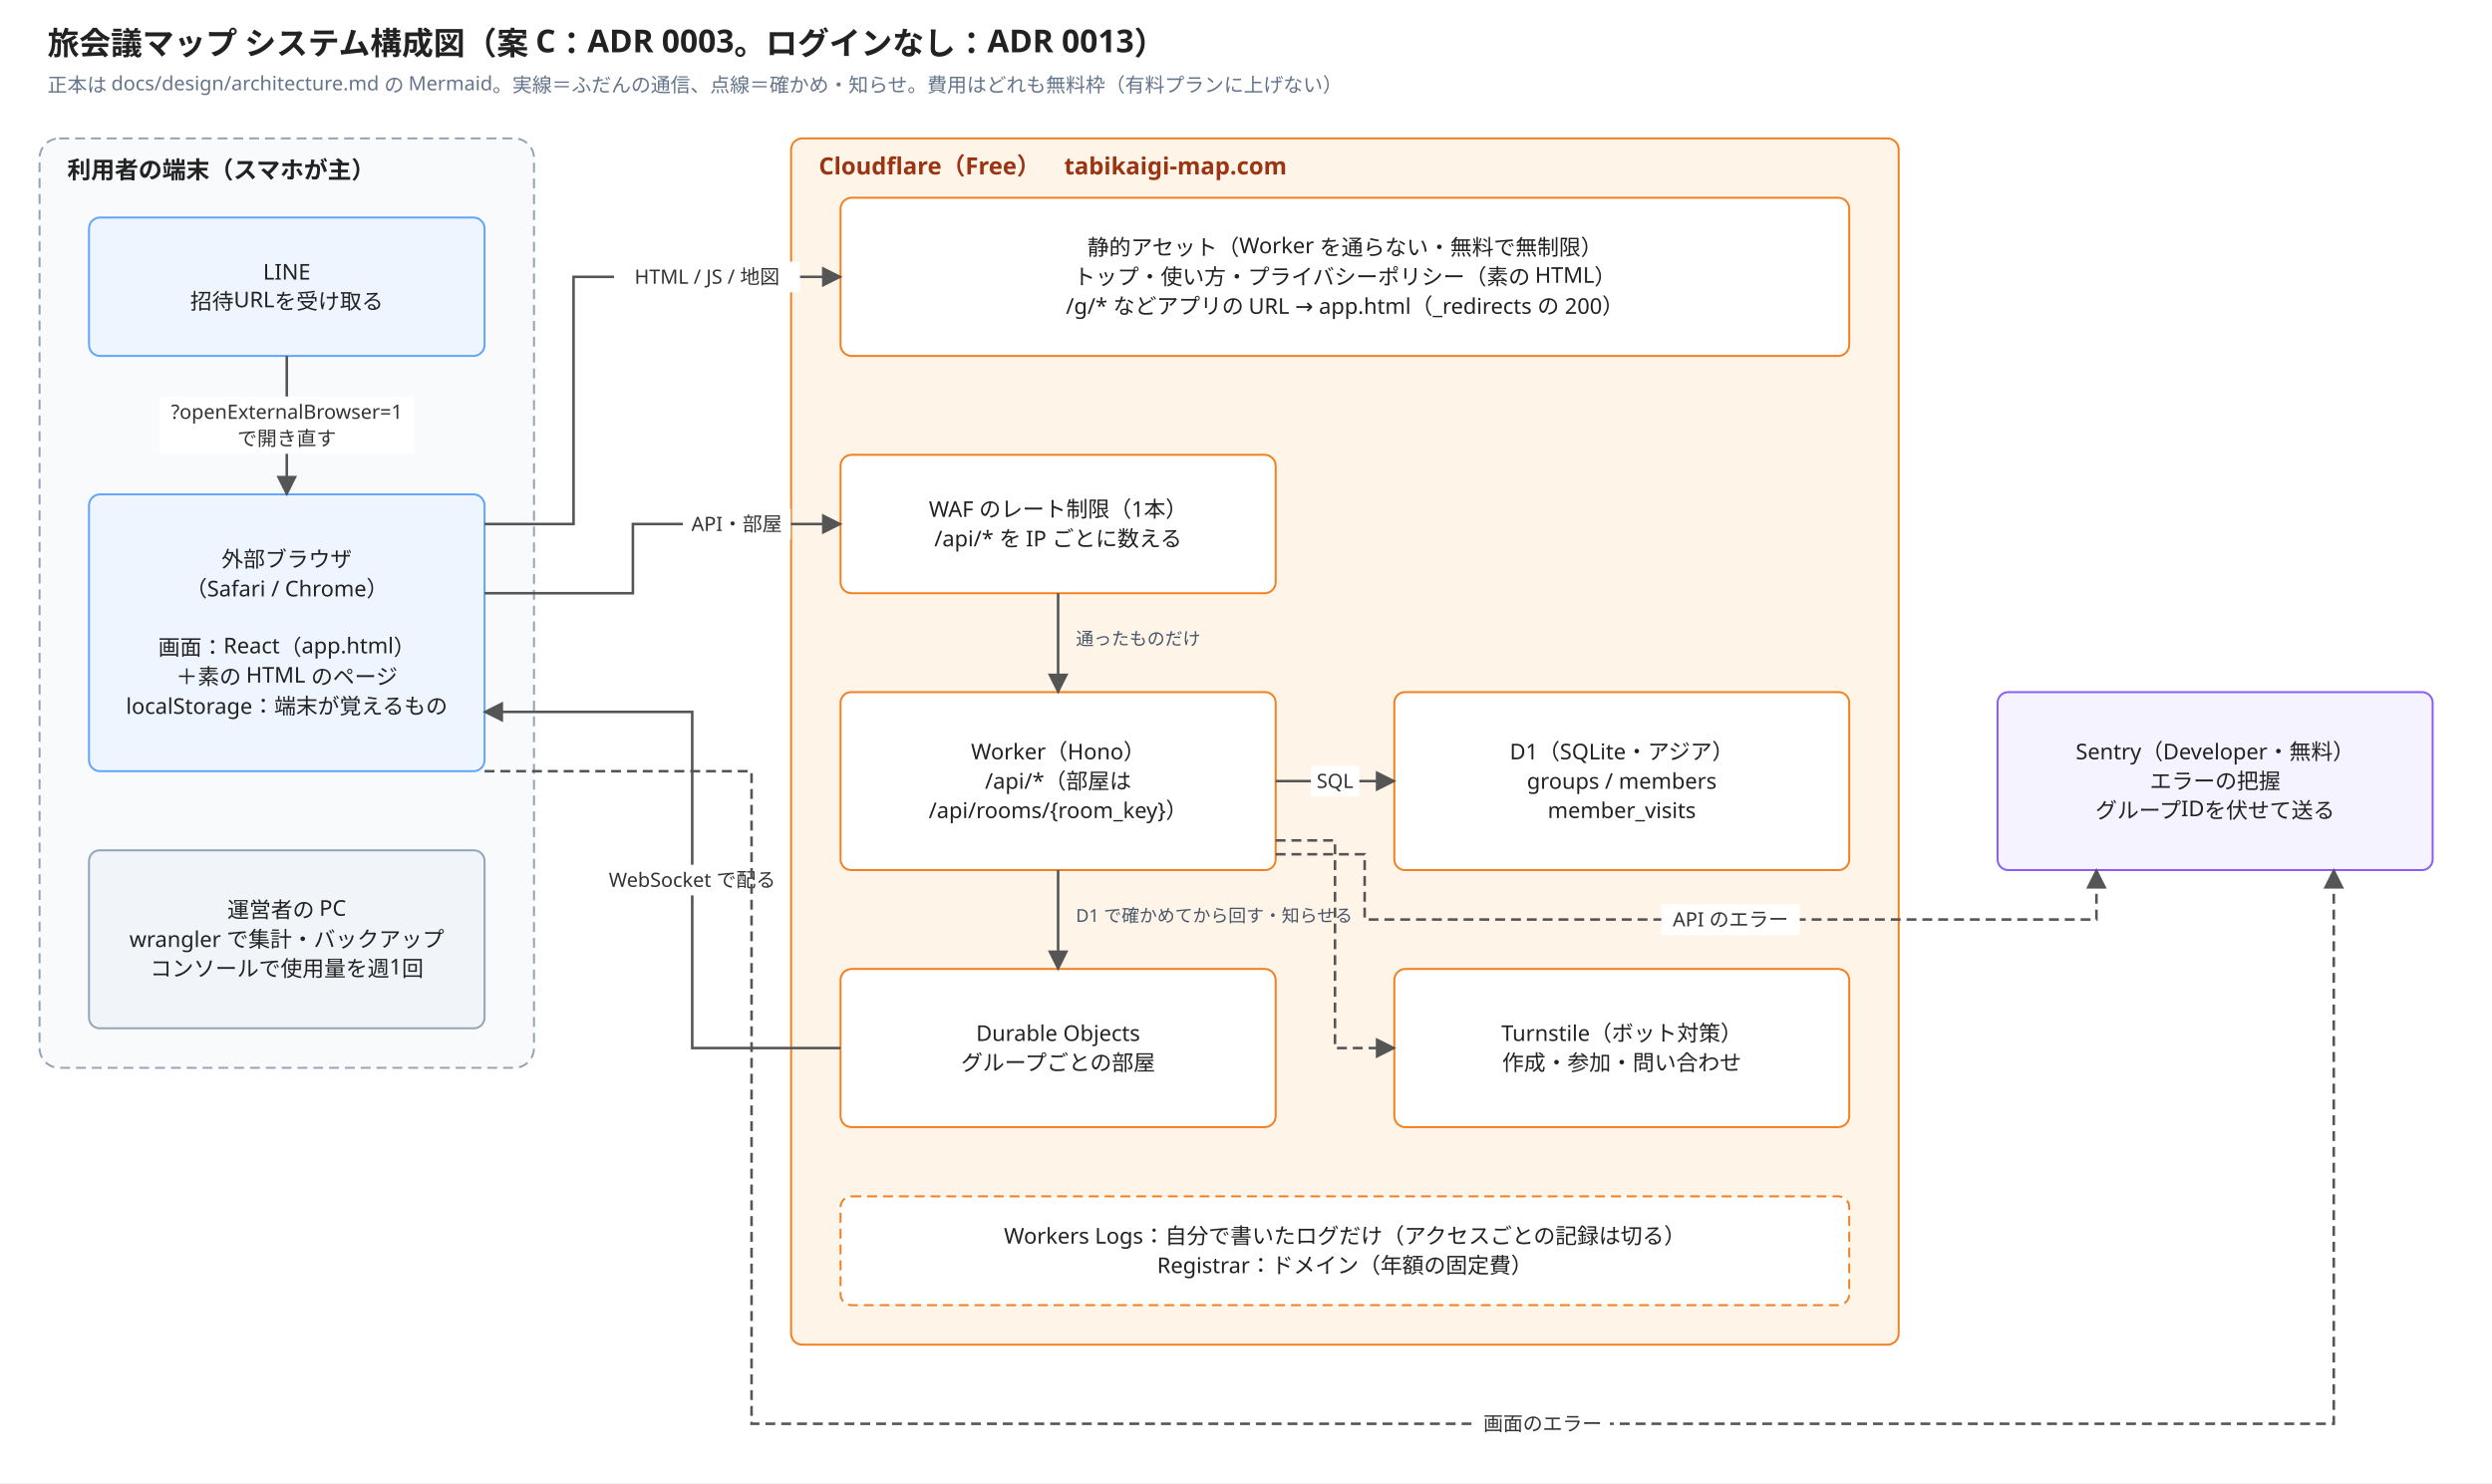
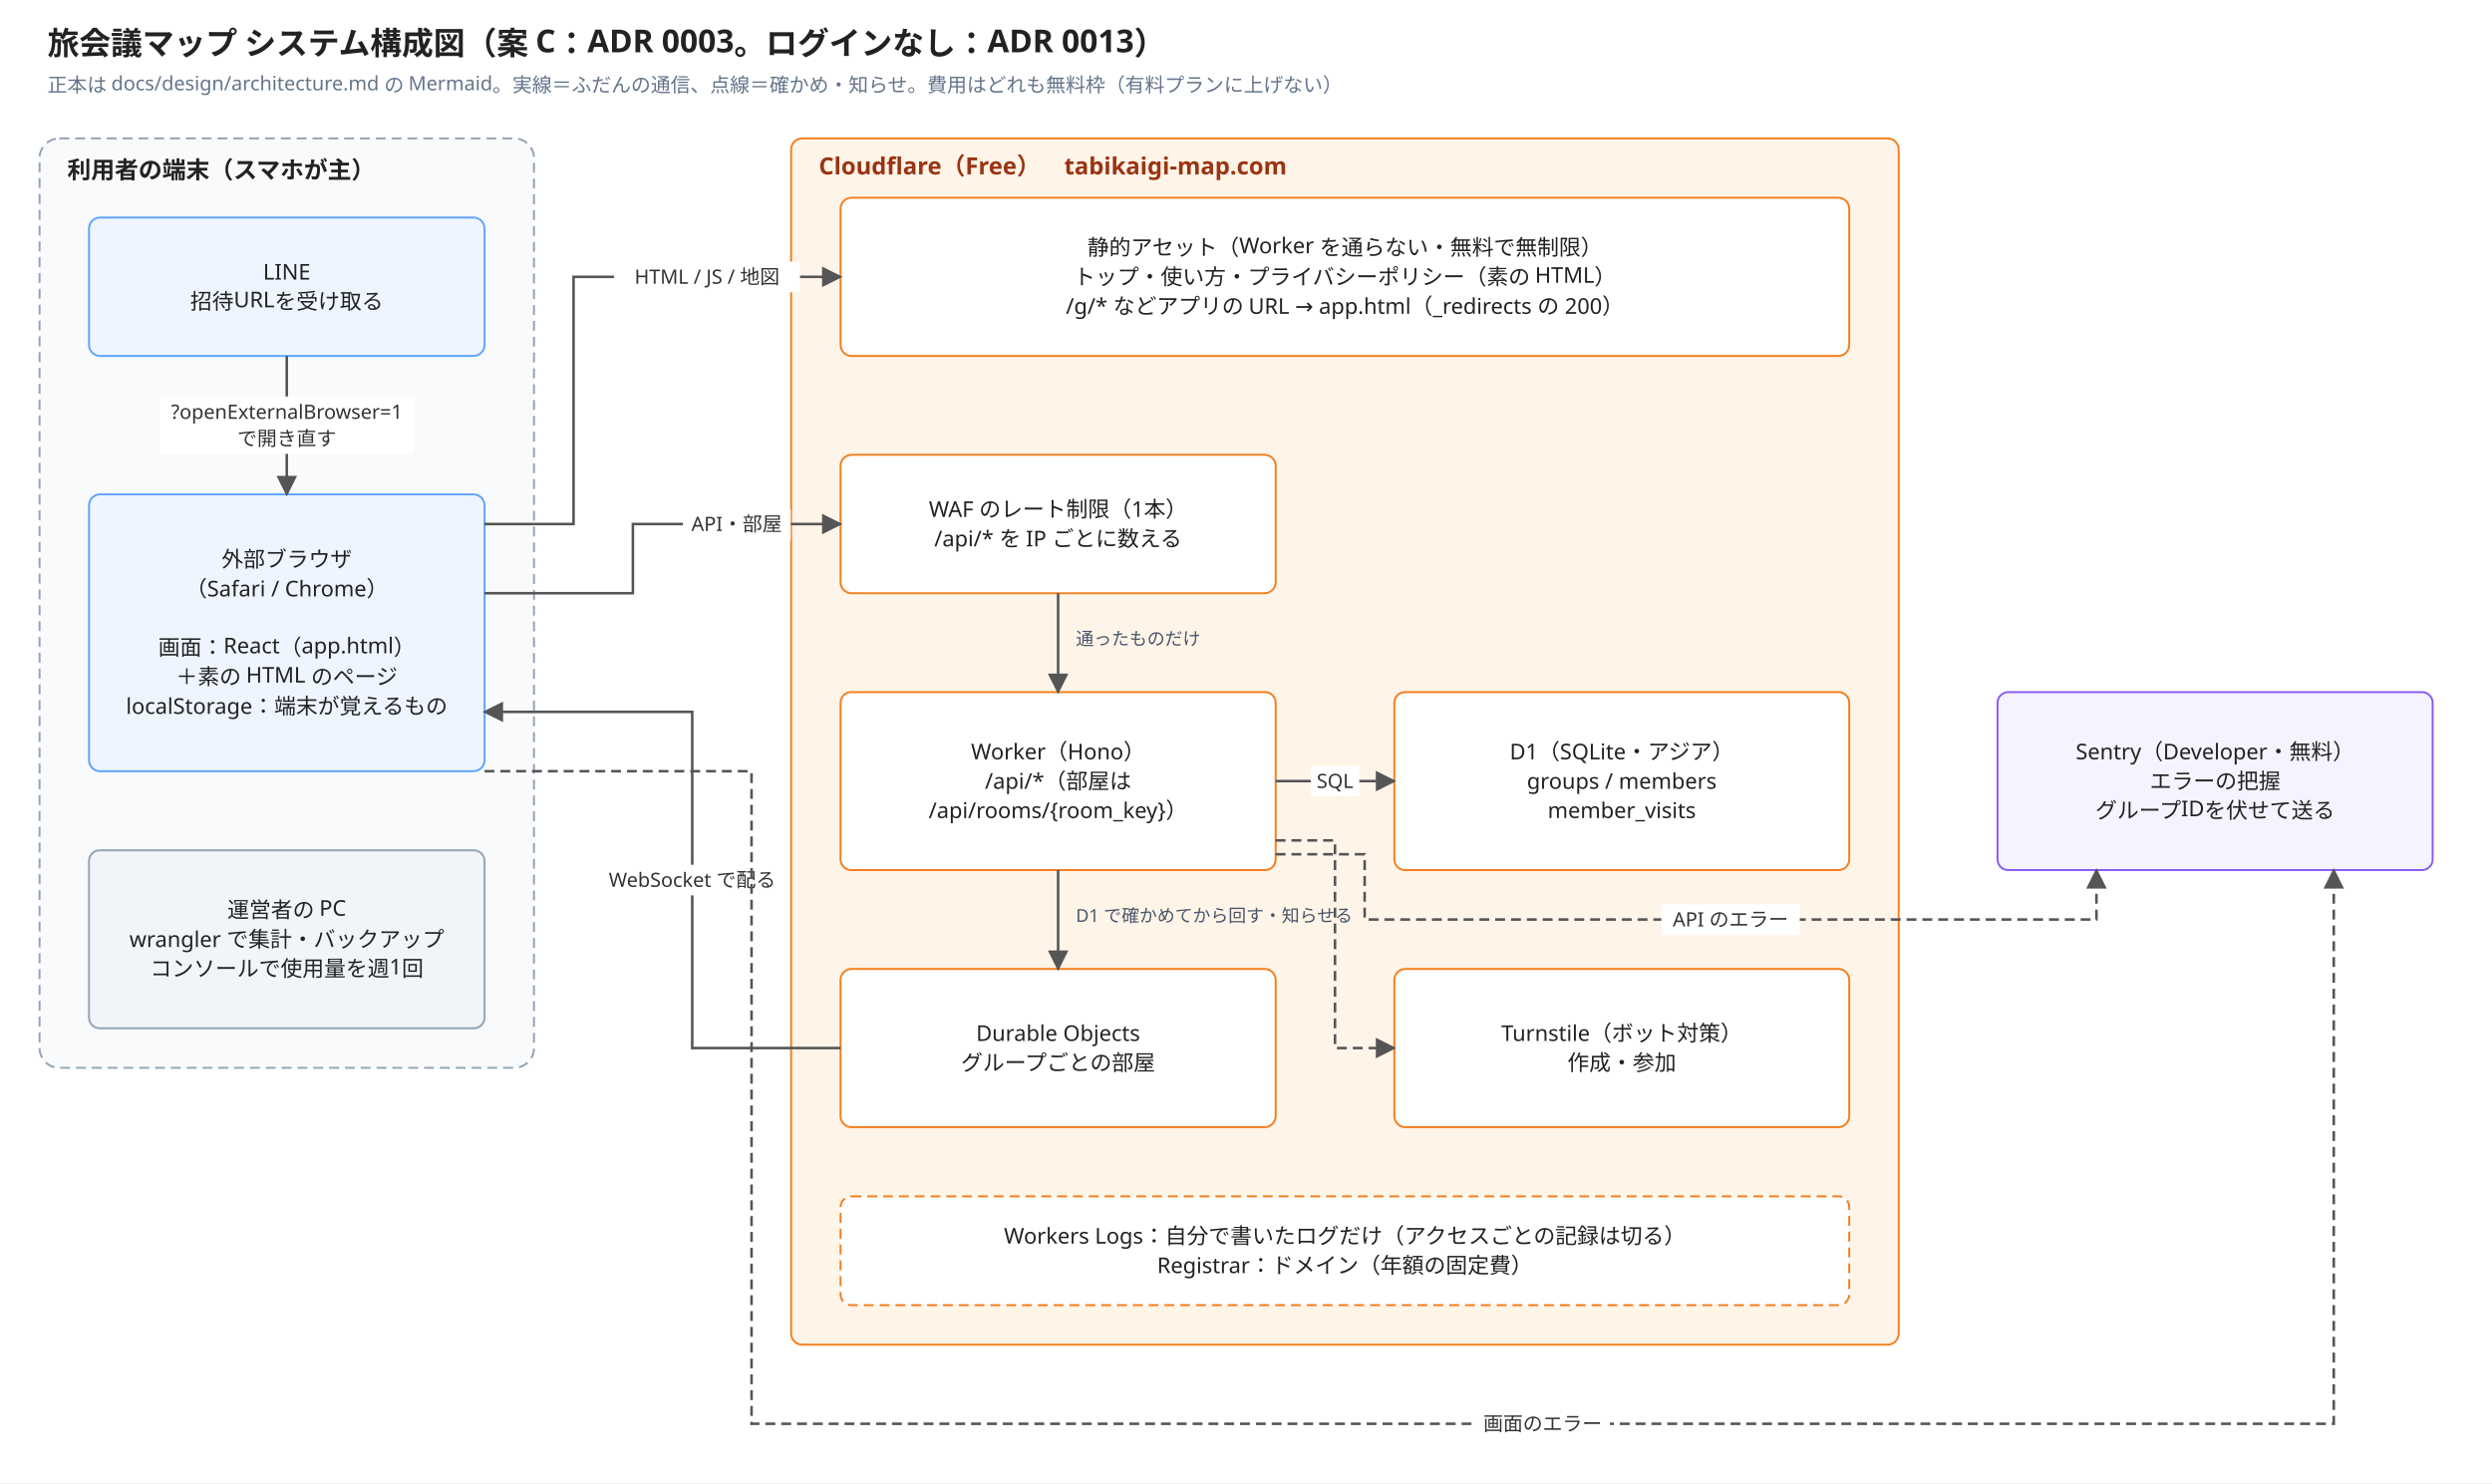
- <svg xmlns="http://www.w3.org/2000/svg" version="1.1" width="1260" height="750" viewBox="0 0 1260 750" font-family="Hiragino Sans, 'Hiragino Kaku Gothic ProN', 'Noto Sans JP', sans-serif" content="&lt;mxfile host=&quot;tabikaigi-map&quot; type=&quot;device&quot;&gt;&lt;diagram id=&quot;d1&quot; name=&quot;システム構成図&quot;&gt;&lt;mxGraphModel&gt;&lt;root&gt;&lt;mxCell id=&quot;0&quot;/&gt;&lt;mxCell id=&quot;1&quot; parent=&quot;0&quot;/&gt;&lt;mxCell id=&quot;c3&quot; value=&quot;旅会議マップ システム構成図（案 C：ADR 0003。ログインなし：ADR 0013）&quot; style=&quot;text;html=1;whiteSpace=wrap;fontSize=16;align=left;verticalAlign=middle;fillColor=none;strokeColor=none;fontColor=#222222;spacingLeft=4;spacingRight=4;fontStyle=1;&quot; vertex=&quot;1&quot; parent=&quot;1&quot;&gt;&lt;mxGeometry x=&quot;20&quot; y=&quot;10&quot; width=&quot;900&quot; height=&quot;24&quot; as=&quot;geometry&quot;/&gt;&lt;/mxCell&gt;&lt;mxCell id=&quot;c4&quot; value=&quot;正本は docs/design/architecture.md の Mermaid。実線＝ふだんの通信、点線＝確かめ・知らせ。費用はどれも無料枠（有料プランに上げない）&quot; style=&quot;text;html=1;whiteSpace=wrap;fontSize=10;align=left;verticalAlign=middle;fillColor=none;strokeColor=none;fontColor=#64748b;spacingLeft=4;spacingRight=4;&quot; vertex=&quot;1&quot; parent=&quot;1&quot;&gt;&lt;mxGeometry x=&quot;20&quot; y=&quot;34&quot; width=&quot;1000&quot; height=&quot;18&quot; as=&quot;geometry&quot;/&gt;&lt;/mxCell&gt;&lt;mxCell id=&quot;c5&quot; value=&quot;&quot; style=&quot;html=1;whiteSpace=wrap;fontSize=11;align=center;verticalAlign=middle;fillColor=#f8fafc;strokeColor=#94a3b8;fontColor=#222222;spacingLeft=4;spacingRight=4;rounded=1;arcSize=4;dashed=1;&quot; vertex=&quot;1&quot; parent=&quot;1&quot;&gt;&lt;mxGeometry x=&quot;20&quot; y=&quot;70&quot; width=&quot;250&quot; height=&quot;470&quot; as=&quot;geometry&quot;/&gt;&lt;/mxCell&gt;&lt;mxCell id=&quot;c6&quot; value=&quot;利用者の端末（スマホが主）&quot; style=&quot;text;html=1;whiteSpace=wrap;fontSize=12;align=left;verticalAlign=middle;fillColor=none;strokeColor=none;fontColor=#222222;spacingLeft=4;spacingRight=4;fontStyle=1;&quot; vertex=&quot;1&quot; parent=&quot;1&quot;&gt;&lt;mxGeometry x=&quot;30&quot; y=&quot;76&quot; width=&quot;230&quot; height=&quot;20&quot; as=&quot;geometry&quot;/&gt;&lt;/mxCell&gt;&lt;mxCell id=&quot;c7&quot; value=&quot;LINE&amp;lt;br&amp;gt;招待URLを受け取る&quot; style=&quot;html=1;whiteSpace=wrap;fontSize=11;align=center;verticalAlign=middle;fillColor=#eef5ff;strokeColor=#60a5fa;fontColor=#222222;spacingLeft=4;spacingRight=4;rounded=1;arcSize=8;&quot; vertex=&quot;1&quot; parent=&quot;1&quot;&gt;&lt;mxGeometry x=&quot;45&quot; y=&quot;110&quot; width=&quot;200&quot; height=&quot;70&quot; as=&quot;geometry&quot;/&gt;&lt;/mxCell&gt;&lt;mxCell id=&quot;c8&quot; value=&quot;外部ブラウザ&amp;lt;br&amp;gt;（Safari / Chrome）&amp;lt;br&amp;gt;&amp;lt;br&amp;gt;画面：React（app.html）&amp;lt;br&amp;gt;＋素の HTML のページ&amp;lt;br&amp;gt;localStorage：端末が覚えるもの&quot; style=&quot;html=1;whiteSpace=wrap;fontSize=11;align=center;verticalAlign=middle;fillColor=#eef5ff;strokeColor=#60a5fa;fontColor=#222222;spacingLeft=4;spacingRight=4;rounded=1;arcSize=4;&quot; vertex=&quot;1&quot; parent=&quot;1&quot;&gt;&lt;mxGeometry x=&quot;45&quot; y=&quot;250&quot; width=&quot;200&quot; height=&quot;140&quot; as=&quot;geometry&quot;/&gt;&lt;/mxCell&gt;&lt;mxCell id=&quot;c9&quot; value=&quot;?openExternalBrowser=1&amp;lt;br&amp;gt;で開き直す&quot; style=&quot;html=1;endArrow=block;endFill=1;rounded=0;strokeColor=#555555;fontSize=10;labelBackgroundColor=#ffffff;&quot; edge=&quot;1&quot; parent=&quot;1&quot;&gt;&lt;mxGeometry relative=&quot;1&quot; as=&quot;geometry&quot;&gt;&lt;mxPoint x=&quot;145&quot; y=&quot;180&quot; as=&quot;sourcePoint&quot;/&gt;&lt;mxPoint x=&quot;145&quot; y=&quot;250&quot; as=&quot;targetPoint&quot;/&gt;&lt;/mxGeometry&gt;&lt;/mxCell&gt;&lt;mxCell id=&quot;c10&quot; value=&quot;運営者の PC&amp;lt;br&amp;gt;wrangler で集計・バックアップ&amp;lt;br&amp;gt;コンソールで使用量を週1回&quot; style=&quot;html=1;whiteSpace=wrap;fontSize=11;align=center;verticalAlign=middle;fillColor=#f1f5f9;strokeColor=#94a3b8;fontColor=#222222;spacingLeft=4;spacingRight=4;rounded=1;arcSize=6;&quot; vertex=&quot;1&quot; parent=&quot;1&quot;&gt;&lt;mxGeometry x=&quot;45&quot; y=&quot;430&quot; width=&quot;200&quot; height=&quot;90&quot; as=&quot;geometry&quot;/&gt;&lt;/mxCell&gt;&lt;mxCell id=&quot;c11&quot; value=&quot;&quot; style=&quot;html=1;whiteSpace=wrap;fontSize=11;align=center;verticalAlign=middle;fillColor=#fff4e8;strokeColor=#f38020;fontColor=#222222;spacingLeft=4;spacingRight=4;rounded=1;arcSize=1;&quot; vertex=&quot;1&quot; parent=&quot;1&quot;&gt;&lt;mxGeometry x=&quot;400&quot; y=&quot;70&quot; width=&quot;560&quot; height=&quot;610&quot; as=&quot;geometry&quot;/&gt;&lt;/mxCell&gt;&lt;mxCell id=&quot;c12&quot; value=&quot;Cloudflare（Free）　tabikaigi-map.com&quot; style=&quot;text;html=1;whiteSpace=wrap;fontSize=12;align=left;verticalAlign=middle;fillColor=none;strokeColor=none;fontColor=#9a3412;spacingLeft=4;spacingRight=4;fontStyle=1;&quot; vertex=&quot;1&quot; parent=&quot;1&quot;&gt;&lt;mxGeometry x=&quot;410&quot; y=&quot;74&quot; width=&quot;540&quot; height=&quot;20&quot; as=&quot;geometry&quot;/&gt;&lt;/mxCell&gt;&lt;mxCell id=&quot;c13&quot; value=&quot;静的アセット（Worker を通らない・無料で無制限）&amp;lt;br&amp;gt;トップ・使い方・プライバシーポリシー（素の HTML）&amp;lt;br&amp;gt;/g/* などアプリの URL → app.html（_redirects の 200）&quot; style=&quot;html=1;whiteSpace=wrap;fontSize=11;align=center;verticalAlign=middle;fillColor=#ffffff;strokeColor=#f38020;fontColor=#222222;spacingLeft=4;spacingRight=4;rounded=1;arcSize=7;&quot; vertex=&quot;1&quot; parent=&quot;1&quot;&gt;&lt;mxGeometry x=&quot;425&quot; y=&quot;100&quot; width=&quot;510&quot; height=&quot;80&quot; as=&quot;geometry&quot;/&gt;&lt;/mxCell&gt;&lt;mxCell id=&quot;c14&quot; value=&quot;WAF のレート制限（1本）&amp;lt;br&amp;gt;/api/* を IP ごとに数える&quot; style=&quot;html=1;whiteSpace=wrap;fontSize=11;align=center;verticalAlign=middle;fillColor=#ffffff;strokeColor=#f38020;fontColor=#222222;spacingLeft=4;spacingRight=4;rounded=1;arcSize=8;&quot; vertex=&quot;1&quot; parent=&quot;1&quot;&gt;&lt;mxGeometry x=&quot;425&quot; y=&quot;230&quot; width=&quot;220&quot; height=&quot;70&quot; as=&quot;geometry&quot;/&gt;&lt;/mxCell&gt;&lt;mxCell id=&quot;c15&quot; value=&quot;Worker（Hono）&amp;lt;br&amp;gt;/api/*（部屋は&amp;lt;br&amp;gt;/api/rooms/{room_key}）&quot; style=&quot;html=1;whiteSpace=wrap;fontSize=11;align=center;verticalAlign=middle;fillColor=#ffffff;strokeColor=#f38020;fontColor=#222222;spacingLeft=4;spacingRight=4;rounded=1;arcSize=6;&quot; vertex=&quot;1&quot; parent=&quot;1&quot;&gt;&lt;mxGeometry x=&quot;425&quot; y=&quot;350&quot; width=&quot;220&quot; height=&quot;90&quot; as=&quot;geometry&quot;/&gt;&lt;/mxCell&gt;&lt;mxCell id=&quot;c16&quot; value=&quot;D1（SQLite・アジア）&amp;lt;br&amp;gt;groups / members&amp;lt;br&amp;gt;member_visits&quot; style=&quot;html=1;whiteSpace=wrap;fontSize=11;align=center;verticalAlign=middle;fillColor=#ffffff;strokeColor=#f38020;fontColor=#222222;spacingLeft=4;spacingRight=4;rounded=1;arcSize=6;&quot; vertex=&quot;1&quot; parent=&quot;1&quot;&gt;&lt;mxGeometry x=&quot;705&quot; y=&quot;350&quot; width=&quot;230&quot; height=&quot;90&quot; as=&quot;geometry&quot;/&gt;&lt;/mxCell&gt;&lt;mxCell id=&quot;c17&quot; value=&quot;Durable Objects&amp;lt;br&amp;gt;グループごとの部屋&quot; style=&quot;html=1;whiteSpace=wrap;fontSize=11;align=center;verticalAlign=middle;fillColor=#ffffff;strokeColor=#f38020;fontColor=#222222;spacingLeft=4;spacingRight=4;rounded=1;arcSize=7;&quot; vertex=&quot;1&quot; parent=&quot;1&quot;&gt;&lt;mxGeometry x=&quot;425&quot; y=&quot;490&quot; width=&quot;220&quot; height=&quot;80&quot; as=&quot;geometry&quot;/&gt;&lt;/mxCell&gt;&lt;mxCell id=&quot;c18&quot; value=&quot;Turnstile（ボット対策）&amp;lt;br&amp;gt;作成・参加・問い合わせ&quot; style=&quot;html=1;whiteSpace=wrap;fontSize=11;align=center;verticalAlign=middle;fillColor=#ffffff;strokeColor=#f38020;fontColor=#222222;spacingLeft=4;spacingRight=4;rounded=1;arcSize=7;&quot; vertex=&quot;1&quot; parent=&quot;1&quot;&gt;&lt;mxGeometry x=&quot;705&quot; y=&quot;490&quot; width=&quot;230&quot; height=&quot;80&quot; as=&quot;geometry&quot;/&gt;&lt;/mxCell&gt;&lt;mxCell id=&quot;c19&quot; value=&quot;Workers Logs：自分で書いたログだけ（アクセスごとの記録は切る）&amp;lt;br&amp;gt;Registrar：ドメイン（年額の固定費）&quot; style=&quot;html=1;whiteSpace=wrap;fontSize=11;align=center;verticalAlign=middle;fillColor=#ffffff;strokeColor=#f38020;fontColor=#222222;spacingLeft=4;spacingRight=4;rounded=1;arcSize=10;dashed=1;&quot; vertex=&quot;1&quot; parent=&quot;1&quot;&gt;&lt;mxGeometry x=&quot;425&quot; y=&quot;605&quot; width=&quot;510&quot; height=&quot;55&quot; as=&quot;geometry&quot;/&gt;&lt;/mxCell&gt;&lt;mxCell id=&quot;c21&quot; value=&quot;Sentry（Developer・無料）&amp;lt;br&amp;gt;エラーの把握&amp;lt;br&amp;gt;グループIDを伏せて送る&quot; style=&quot;html=1;whiteSpace=wrap;fontSize=11;align=center;verticalAlign=middle;fillColor=#f5f3ff;strokeColor=#8b5cf6;fontColor=#222222;spacingLeft=4;spacingRight=4;rounded=1;arcSize=6;&quot; vertex=&quot;1&quot; parent=&quot;1&quot;&gt;&lt;mxGeometry x=&quot;1010&quot; y=&quot;350&quot; width=&quot;220&quot; height=&quot;90&quot; as=&quot;geometry&quot;/&gt;&lt;/mxCell&gt;&lt;mxCell id=&quot;c22&quot; value=&quot;HTML / JS / 地図&quot; style=&quot;html=1;endArrow=block;endFill=1;rounded=0;strokeColor=#555555;fontSize=10;labelBackgroundColor=#ffffff;&quot; edge=&quot;1&quot; parent=&quot;1&quot;&gt;&lt;mxGeometry relative=&quot;1&quot; as=&quot;geometry&quot;&gt;&lt;mxPoint x=&quot;245&quot; y=&quot;265&quot; as=&quot;sourcePoint&quot;/&gt;&lt;mxPoint x=&quot;425&quot; y=&quot;140&quot; as=&quot;targetPoint&quot;/&gt;&lt;Array as=&quot;points&quot;&gt;&lt;mxPoint x=&quot;290&quot; y=&quot;265&quot;/&gt;&lt;mxPoint x=&quot;290&quot; y=&quot;140&quot;/&gt;&lt;/Array&gt;&lt;/mxGeometry&gt;&lt;/mxCell&gt;&lt;mxCell id=&quot;c23&quot; value=&quot;API・部屋&quot; style=&quot;html=1;endArrow=block;endFill=1;rounded=0;strokeColor=#555555;fontSize=10;labelBackgroundColor=#ffffff;&quot; edge=&quot;1&quot; parent=&quot;1&quot;&gt;&lt;mxGeometry relative=&quot;1&quot; as=&quot;geometry&quot;&gt;&lt;mxPoint x=&quot;245&quot; y=&quot;300&quot; as=&quot;sourcePoint&quot;/&gt;&lt;mxPoint x=&quot;425&quot; y=&quot;265&quot; as=&quot;targetPoint&quot;/&gt;&lt;Array as=&quot;points&quot;&gt;&lt;mxPoint x=&quot;320&quot; y=&quot;300&quot;/&gt;&lt;mxPoint x=&quot;320&quot; y=&quot;265&quot;/&gt;&lt;/Array&gt;&lt;/mxGeometry&gt;&lt;/mxCell&gt;&lt;mxCell id=&quot;c24&quot; value=&quot;WebSocket で配る&quot; style=&quot;html=1;endArrow=block;endFill=1;rounded=0;strokeColor=#555555;fontSize=10;labelBackgroundColor=#ffffff;&quot; edge=&quot;1&quot; parent=&quot;1&quot;&gt;&lt;mxGeometry relative=&quot;1&quot; as=&quot;geometry&quot;&gt;&lt;mxPoint x=&quot;425&quot; y=&quot;530&quot; as=&quot;sourcePoint&quot;/&gt;&lt;mxPoint x=&quot;245&quot; y=&quot;360&quot; as=&quot;targetPoint&quot;/&gt;&lt;Array as=&quot;points&quot;&gt;&lt;mxPoint x=&quot;350&quot; y=&quot;530&quot;/&gt;&lt;mxPoint x=&quot;350&quot; y=&quot;360&quot;/&gt;&lt;/Array&gt;&lt;/mxGeometry&gt;&lt;/mxCell&gt;&lt;mxCell id=&quot;c26&quot; value=&quot;&quot; style=&quot;html=1;endArrow=block;endFill=1;rounded=0;strokeColor=#555555;fontSize=10;labelBackgroundColor=#ffffff;&quot; edge=&quot;1&quot; parent=&quot;1&quot;&gt;&lt;mxGeometry relative=&quot;1&quot; as=&quot;geometry&quot;&gt;&lt;mxPoint x=&quot;535&quot; y=&quot;300&quot; as=&quot;sourcePoint&quot;/&gt;&lt;mxPoint x=&quot;535&quot; y=&quot;350&quot; as=&quot;targetPoint&quot;/&gt;&lt;/mxGeometry&gt;&lt;/mxCell&gt;&lt;mxCell id=&quot;c27&quot; value=&quot;通ったものだけ&quot; style=&quot;text;html=1;whiteSpace=wrap;fontSize=9;align=left;verticalAlign=middle;fillColor=none;strokeColor=none;fontColor=#475569;spacingLeft=4;spacingRight=4;&quot; vertex=&quot;1&quot; parent=&quot;1&quot;&gt;&lt;mxGeometry x=&quot;540&quot; y=&quot;315&quot; width=&quot;110&quot; height=&quot;16&quot; as=&quot;geometry&quot;/&gt;&lt;/mxCell&gt;&lt;mxCell id=&quot;c28&quot; value=&quot;SQL&quot; style=&quot;html=1;endArrow=block;endFill=1;rounded=0;strokeColor=#555555;fontSize=10;labelBackgroundColor=#ffffff;&quot; edge=&quot;1&quot; parent=&quot;1&quot;&gt;&lt;mxGeometry relative=&quot;1&quot; as=&quot;geometry&quot;&gt;&lt;mxPoint x=&quot;645&quot; y=&quot;395&quot; as=&quot;sourcePoint&quot;/&gt;&lt;mxPoint x=&quot;705&quot; y=&quot;395&quot; as=&quot;targetPoint&quot;/&gt;&lt;/mxGeometry&gt;&lt;/mxCell&gt;&lt;mxCell id=&quot;c29&quot; value=&quot;&quot; style=&quot;html=1;endArrow=block;endFill=1;rounded=0;strokeColor=#555555;fontSize=10;labelBackgroundColor=#ffffff;&quot; edge=&quot;1&quot; parent=&quot;1&quot;&gt;&lt;mxGeometry relative=&quot;1&quot; as=&quot;geometry&quot;&gt;&lt;mxPoint x=&quot;535&quot; y=&quot;440&quot; as=&quot;sourcePoint&quot;/&gt;&lt;mxPoint x=&quot;535&quot; y=&quot;490&quot; as=&quot;targetPoint&quot;/&gt;&lt;/mxGeometry&gt;&lt;/mxCell&gt;&lt;mxCell id=&quot;c30&quot; value=&quot;D1 で確かめてから回す・知らせる&quot; style=&quot;text;html=1;whiteSpace=wrap;fontSize=9;align=left;verticalAlign=middle;fillColor=none;strokeColor=none;fontColor=#475569;spacingLeft=4;spacingRight=4;&quot; vertex=&quot;1&quot; parent=&quot;1&quot;&gt;&lt;mxGeometry x=&quot;540&quot; y=&quot;455&quot; width=&quot;160&quot; height=&quot;16&quot; as=&quot;geometry&quot;/&gt;&lt;/mxCell&gt;&lt;mxCell id=&quot;c31&quot; value=&quot;&quot; style=&quot;html=1;endArrow=block;endFill=1;rounded=0;strokeColor=#555555;fontSize=10;labelBackgroundColor=#ffffff;dashed=1;&quot; edge=&quot;1&quot; parent=&quot;1&quot;&gt;&lt;mxGeometry relative=&quot;1&quot; as=&quot;geometry&quot;&gt;&lt;mxPoint x=&quot;645&quot; y=&quot;425&quot; as=&quot;sourcePoint&quot;/&gt;&lt;mxPoint x=&quot;705&quot; y=&quot;530&quot; as=&quot;targetPoint&quot;/&gt;&lt;Array as=&quot;points&quot;&gt;&lt;mxPoint x=&quot;675&quot; y=&quot;425&quot;/&gt;&lt;mxPoint x=&quot;675&quot; y=&quot;530&quot;/&gt;&lt;/Array&gt;&lt;/mxGeometry&gt;&lt;/mxCell&gt;&lt;mxCell id=&quot;c33&quot; value=&quot;API のエラー&quot; style=&quot;html=1;endArrow=block;endFill=1;rounded=0;strokeColor=#555555;fontSize=10;labelBackgroundColor=#ffffff;dashed=1;&quot; edge=&quot;1&quot; parent=&quot;1&quot;&gt;&lt;mxGeometry relative=&quot;1&quot; as=&quot;geometry&quot;&gt;&lt;mxPoint x=&quot;645&quot; y=&quot;432&quot; as=&quot;sourcePoint&quot;/&gt;&lt;mxPoint x=&quot;1060&quot; y=&quot;440&quot; as=&quot;targetPoint&quot;/&gt;&lt;Array as=&quot;points&quot;&gt;&lt;mxPoint x=&quot;690&quot; y=&quot;432&quot;/&gt;&lt;mxPoint x=&quot;690&quot; y=&quot;465&quot;/&gt;&lt;mxPoint x=&quot;1060&quot; y=&quot;465&quot;/&gt;&lt;/Array&gt;&lt;/mxGeometry&gt;&lt;/mxCell&gt;&lt;mxCell id=&quot;c34&quot; value=&quot;画面のエラー&quot; style=&quot;html=1;endArrow=block;endFill=1;rounded=0;strokeColor=#555555;fontSize=10;labelBackgroundColor=#ffffff;dashed=1;&quot; edge=&quot;1&quot; parent=&quot;1&quot;&gt;&lt;mxGeometry relative=&quot;1&quot; as=&quot;geometry&quot;&gt;&lt;mxPoint x=&quot;245&quot; y=&quot;390&quot; as=&quot;sourcePoint&quot;/&gt;&lt;mxPoint x=&quot;1180&quot; y=&quot;440&quot; as=&quot;targetPoint&quot;/&gt;&lt;Array as=&quot;points&quot;&gt;&lt;mxPoint x=&quot;380&quot; y=&quot;390&quot;/&gt;&lt;mxPoint x=&quot;380&quot; y=&quot;720&quot;/&gt;&lt;mxPoint x=&quot;1180&quot; y=&quot;720&quot;/&gt;&lt;/Array&gt;&lt;/mxGeometry&gt;&lt;/mxCell&gt;&lt;/root&gt;&lt;/mxGraphModel&gt;&lt;/diagram&gt;&lt;/mxfile&gt;">
+ <svg xmlns="http://www.w3.org/2000/svg" version="1.1" width="1260" height="750" viewBox="0 0 1260 750" font-family="Hiragino Sans, 'Hiragino Kaku Gothic ProN', 'Noto Sans JP', sans-serif" content="&lt;mxfile host=&quot;tabikaigi-map&quot; type=&quot;device&quot;&gt;&lt;diagram id=&quot;d1&quot; name=&quot;システム構成図&quot;&gt;&lt;mxGraphModel&gt;&lt;root&gt;&lt;mxCell id=&quot;0&quot;/&gt;&lt;mxCell id=&quot;1&quot; parent=&quot;0&quot;/&gt;&lt;mxCell id=&quot;c3&quot; value=&quot;旅会議マップ システム構成図（案 C：ADR 0003。ログインなし：ADR 0013）&quot; style=&quot;text;html=1;whiteSpace=wrap;fontSize=16;align=left;verticalAlign=middle;fillColor=none;strokeColor=none;fontColor=#222222;spacingLeft=4;spacingRight=4;fontStyle=1;&quot; vertex=&quot;1&quot; parent=&quot;1&quot;&gt;&lt;mxGeometry x=&quot;20&quot; y=&quot;10&quot; width=&quot;900&quot; height=&quot;24&quot; as=&quot;geometry&quot;/&gt;&lt;/mxCell&gt;&lt;mxCell id=&quot;c4&quot; value=&quot;正本は docs/design/architecture.md の Mermaid。実線＝ふだんの通信、点線＝確かめ・知らせ。費用はどれも無料枠（有料プランに上げない）&quot; style=&quot;text;html=1;whiteSpace=wrap;fontSize=10;align=left;verticalAlign=middle;fillColor=none;strokeColor=none;fontColor=#64748b;spacingLeft=4;spacingRight=4;&quot; vertex=&quot;1&quot; parent=&quot;1&quot;&gt;&lt;mxGeometry x=&quot;20&quot; y=&quot;34&quot; width=&quot;1000&quot; height=&quot;18&quot; as=&quot;geometry&quot;/&gt;&lt;/mxCell&gt;&lt;mxCell id=&quot;c5&quot; value=&quot;&quot; style=&quot;html=1;whiteSpace=wrap;fontSize=11;align=center;verticalAlign=middle;fillColor=#f8fafc;strokeColor=#94a3b8;fontColor=#222222;spacingLeft=4;spacingRight=4;rounded=1;arcSize=4;dashed=1;&quot; vertex=&quot;1&quot; parent=&quot;1&quot;&gt;&lt;mxGeometry x=&quot;20&quot; y=&quot;70&quot; width=&quot;250&quot; height=&quot;470&quot; as=&quot;geometry&quot;/&gt;&lt;/mxCell&gt;&lt;mxCell id=&quot;c6&quot; value=&quot;利用者の端末（スマホが主）&quot; style=&quot;text;html=1;whiteSpace=wrap;fontSize=12;align=left;verticalAlign=middle;fillColor=none;strokeColor=none;fontColor=#222222;spacingLeft=4;spacingRight=4;fontStyle=1;&quot; vertex=&quot;1&quot; parent=&quot;1&quot;&gt;&lt;mxGeometry x=&quot;30&quot; y=&quot;76&quot; width=&quot;230&quot; height=&quot;20&quot; as=&quot;geometry&quot;/&gt;&lt;/mxCell&gt;&lt;mxCell id=&quot;c7&quot; value=&quot;LINE&amp;lt;br&amp;gt;招待URLを受け取る&quot; style=&quot;html=1;whiteSpace=wrap;fontSize=11;align=center;verticalAlign=middle;fillColor=#eef5ff;strokeColor=#60a5fa;fontColor=#222222;spacingLeft=4;spacingRight=4;rounded=1;arcSize=8;&quot; vertex=&quot;1&quot; parent=&quot;1&quot;&gt;&lt;mxGeometry x=&quot;45&quot; y=&quot;110&quot; width=&quot;200&quot; height=&quot;70&quot; as=&quot;geometry&quot;/&gt;&lt;/mxCell&gt;&lt;mxCell id=&quot;c8&quot; value=&quot;外部ブラウザ&amp;lt;br&amp;gt;（Safari / Chrome）&amp;lt;br&amp;gt;&amp;lt;br&amp;gt;画面：React（app.html）&amp;lt;br&amp;gt;＋素の HTML のページ&amp;lt;br&amp;gt;localStorage：端末が覚えるもの&quot; style=&quot;html=1;whiteSpace=wrap;fontSize=11;align=center;verticalAlign=middle;fillColor=#eef5ff;strokeColor=#60a5fa;fontColor=#222222;spacingLeft=4;spacingRight=4;rounded=1;arcSize=4;&quot; vertex=&quot;1&quot; parent=&quot;1&quot;&gt;&lt;mxGeometry x=&quot;45&quot; y=&quot;250&quot; width=&quot;200&quot; height=&quot;140&quot; as=&quot;geometry&quot;/&gt;&lt;/mxCell&gt;&lt;mxCell id=&quot;c9&quot; value=&quot;?openExternalBrowser=1&amp;lt;br&amp;gt;で開き直す&quot; style=&quot;html=1;endArrow=block;endFill=1;rounded=0;strokeColor=#555555;fontSize=10;labelBackgroundColor=#ffffff;&quot; edge=&quot;1&quot; parent=&quot;1&quot;&gt;&lt;mxGeometry relative=&quot;1&quot; as=&quot;geometry&quot;&gt;&lt;mxPoint x=&quot;145&quot; y=&quot;180&quot; as=&quot;sourcePoint&quot;/&gt;&lt;mxPoint x=&quot;145&quot; y=&quot;250&quot; as=&quot;targetPoint&quot;/&gt;&lt;/mxGeometry&gt;&lt;/mxCell&gt;&lt;mxCell id=&quot;c10&quot; value=&quot;運営者の PC&amp;lt;br&amp;gt;wrangler で集計・バックアップ&amp;lt;br&amp;gt;コンソールで使用量を週1回&quot; style=&quot;html=1;whiteSpace=wrap;fontSize=11;align=center;verticalAlign=middle;fillColor=#f1f5f9;strokeColor=#94a3b8;fontColor=#222222;spacingLeft=4;spacingRight=4;rounded=1;arcSize=6;&quot; vertex=&quot;1&quot; parent=&quot;1&quot;&gt;&lt;mxGeometry x=&quot;45&quot; y=&quot;430&quot; width=&quot;200&quot; height=&quot;90&quot; as=&quot;geometry&quot;/&gt;&lt;/mxCell&gt;&lt;mxCell id=&quot;c11&quot; value=&quot;&quot; style=&quot;html=1;whiteSpace=wrap;fontSize=11;align=center;verticalAlign=middle;fillColor=#fff4e8;strokeColor=#f38020;fontColor=#222222;spacingLeft=4;spacingRight=4;rounded=1;arcSize=1;&quot; vertex=&quot;1&quot; parent=&quot;1&quot;&gt;&lt;mxGeometry x=&quot;400&quot; y=&quot;70&quot; width=&quot;560&quot; height=&quot;610&quot; as=&quot;geometry&quot;/&gt;&lt;/mxCell&gt;&lt;mxCell id=&quot;c12&quot; value=&quot;Cloudflare（Free）　tabikaigi-map.com&quot; style=&quot;text;html=1;whiteSpace=wrap;fontSize=12;align=left;verticalAlign=middle;fillColor=none;strokeColor=none;fontColor=#9a3412;spacingLeft=4;spacingRight=4;fontStyle=1;&quot; vertex=&quot;1&quot; parent=&quot;1&quot;&gt;&lt;mxGeometry x=&quot;410&quot; y=&quot;74&quot; width=&quot;540&quot; height=&quot;20&quot; as=&quot;geometry&quot;/&gt;&lt;/mxCell&gt;&lt;mxCell id=&quot;c13&quot; value=&quot;静的アセット（Worker を通らない・無料で無制限）&amp;lt;br&amp;gt;トップ・使い方・プライバシーポリシー（素の HTML）&amp;lt;br&amp;gt;/g/* などアプリの URL → app.html（_redirects の 200）&quot; style=&quot;html=1;whiteSpace=wrap;fontSize=11;align=center;verticalAlign=middle;fillColor=#ffffff;strokeColor=#f38020;fontColor=#222222;spacingLeft=4;spacingRight=4;rounded=1;arcSize=7;&quot; vertex=&quot;1&quot; parent=&quot;1&quot;&gt;&lt;mxGeometry x=&quot;425&quot; y=&quot;100&quot; width=&quot;510&quot; height=&quot;80&quot; as=&quot;geometry&quot;/&gt;&lt;/mxCell&gt;&lt;mxCell id=&quot;c14&quot; value=&quot;WAF のレート制限（1本）&amp;lt;br&amp;gt;/api/* を IP ごとに数える&quot; style=&quot;html=1;whiteSpace=wrap;fontSize=11;align=center;verticalAlign=middle;fillColor=#ffffff;strokeColor=#f38020;fontColor=#222222;spacingLeft=4;spacingRight=4;rounded=1;arcSize=8;&quot; vertex=&quot;1&quot; parent=&quot;1&quot;&gt;&lt;mxGeometry x=&quot;425&quot; y=&quot;230&quot; width=&quot;220&quot; height=&quot;70&quot; as=&quot;geometry&quot;/&gt;&lt;/mxCell&gt;&lt;mxCell id=&quot;c15&quot; value=&quot;Worker（Hono）&amp;lt;br&amp;gt;/api/*（部屋は&amp;lt;br&amp;gt;/api/rooms/{room_key}）&quot; style=&quot;html=1;whiteSpace=wrap;fontSize=11;align=center;verticalAlign=middle;fillColor=#ffffff;strokeColor=#f38020;fontColor=#222222;spacingLeft=4;spacingRight=4;rounded=1;arcSize=6;&quot; vertex=&quot;1&quot; parent=&quot;1&quot;&gt;&lt;mxGeometry x=&quot;425&quot; y=&quot;350&quot; width=&quot;220&quot; height=&quot;90&quot; as=&quot;geometry&quot;/&gt;&lt;/mxCell&gt;&lt;mxCell id=&quot;c16&quot; value=&quot;D1（SQLite・アジア）&amp;lt;br&amp;gt;groups / members&amp;lt;br&amp;gt;member_visits&quot; style=&quot;html=1;whiteSpace=wrap;fontSize=11;align=center;verticalAlign=middle;fillColor=#ffffff;strokeColor=#f38020;fontColor=#222222;spacingLeft=4;spacingRight=4;rounded=1;arcSize=6;&quot; vertex=&quot;1&quot; parent=&quot;1&quot;&gt;&lt;mxGeometry x=&quot;705&quot; y=&quot;350&quot; width=&quot;230&quot; height=&quot;90&quot; as=&quot;geometry&quot;/&gt;&lt;/mxCell&gt;&lt;mxCell id=&quot;c17&quot; value=&quot;Durable Objects&amp;lt;br&amp;gt;グループごとの部屋&quot; style=&quot;html=1;whiteSpace=wrap;fontSize=11;align=center;verticalAlign=middle;fillColor=#ffffff;strokeColor=#f38020;fontColor=#222222;spacingLeft=4;spacingRight=4;rounded=1;arcSize=7;&quot; vertex=&quot;1&quot; parent=&quot;1&quot;&gt;&lt;mxGeometry x=&quot;425&quot; y=&quot;490&quot; width=&quot;220&quot; height=&quot;80&quot; as=&quot;geometry&quot;/&gt;&lt;/mxCell&gt;&lt;mxCell id=&quot;c18&quot; value=&quot;Turnstile（ボット対策）&amp;lt;br&amp;gt;作成・参加&quot; style=&quot;html=1;whiteSpace=wrap;fontSize=11;align=center;verticalAlign=middle;fillColor=#ffffff;strokeColor=#f38020;fontColor=#222222;spacingLeft=4;spacingRight=4;rounded=1;arcSize=7;&quot; vertex=&quot;1&quot; parent=&quot;1&quot;&gt;&lt;mxGeometry x=&quot;705&quot; y=&quot;490&quot; width=&quot;230&quot; height=&quot;80&quot; as=&quot;geometry&quot;/&gt;&lt;/mxCell&gt;&lt;mxCell id=&quot;c19&quot; value=&quot;Workers Logs：自分で書いたログだけ（アクセスごとの記録は切る）&amp;lt;br&amp;gt;Registrar：ドメイン（年額の固定費）&quot; style=&quot;html=1;whiteSpace=wrap;fontSize=11;align=center;verticalAlign=middle;fillColor=#ffffff;strokeColor=#f38020;fontColor=#222222;spacingLeft=4;spacingRight=4;rounded=1;arcSize=10;dashed=1;&quot; vertex=&quot;1&quot; parent=&quot;1&quot;&gt;&lt;mxGeometry x=&quot;425&quot; y=&quot;605&quot; width=&quot;510&quot; height=&quot;55&quot; as=&quot;geometry&quot;/&gt;&lt;/mxCell&gt;&lt;mxCell id=&quot;c21&quot; value=&quot;Sentry（Developer・無料）&amp;lt;br&amp;gt;エラーの把握&amp;lt;br&amp;gt;グループIDを伏せて送る&quot; style=&quot;html=1;whiteSpace=wrap;fontSize=11;align=center;verticalAlign=middle;fillColor=#f5f3ff;strokeColor=#8b5cf6;fontColor=#222222;spacingLeft=4;spacingRight=4;rounded=1;arcSize=6;&quot; vertex=&quot;1&quot; parent=&quot;1&quot;&gt;&lt;mxGeometry x=&quot;1010&quot; y=&quot;350&quot; width=&quot;220&quot; height=&quot;90&quot; as=&quot;geometry&quot;/&gt;&lt;/mxCell&gt;&lt;mxCell id=&quot;c22&quot; value=&quot;HTML / JS / 地図&quot; style=&quot;html=1;endArrow=block;endFill=1;rounded=0;strokeColor=#555555;fontSize=10;labelBackgroundColor=#ffffff;&quot; edge=&quot;1&quot; parent=&quot;1&quot;&gt;&lt;mxGeometry relative=&quot;1&quot; as=&quot;geometry&quot;&gt;&lt;mxPoint x=&quot;245&quot; y=&quot;265&quot; as=&quot;sourcePoint&quot;/&gt;&lt;mxPoint x=&quot;425&quot; y=&quot;140&quot; as=&quot;targetPoint&quot;/&gt;&lt;Array as=&quot;points&quot;&gt;&lt;mxPoint x=&quot;290&quot; y=&quot;265&quot;/&gt;&lt;mxPoint x=&quot;290&quot; y=&quot;140&quot;/&gt;&lt;/Array&gt;&lt;/mxGeometry&gt;&lt;/mxCell&gt;&lt;mxCell id=&quot;c23&quot; value=&quot;API・部屋&quot; style=&quot;html=1;endArrow=block;endFill=1;rounded=0;strokeColor=#555555;fontSize=10;labelBackgroundColor=#ffffff;&quot; edge=&quot;1&quot; parent=&quot;1&quot;&gt;&lt;mxGeometry relative=&quot;1&quot; as=&quot;geometry&quot;&gt;&lt;mxPoint x=&quot;245&quot; y=&quot;300&quot; as=&quot;sourcePoint&quot;/&gt;&lt;mxPoint x=&quot;425&quot; y=&quot;265&quot; as=&quot;targetPoint&quot;/&gt;&lt;Array as=&quot;points&quot;&gt;&lt;mxPoint x=&quot;320&quot; y=&quot;300&quot;/&gt;&lt;mxPoint x=&quot;320&quot; y=&quot;265&quot;/&gt;&lt;/Array&gt;&lt;/mxGeometry&gt;&lt;/mxCell&gt;&lt;mxCell id=&quot;c24&quot; value=&quot;WebSocket で配る&quot; style=&quot;html=1;endArrow=block;endFill=1;rounded=0;strokeColor=#555555;fontSize=10;labelBackgroundColor=#ffffff;&quot; edge=&quot;1&quot; parent=&quot;1&quot;&gt;&lt;mxGeometry relative=&quot;1&quot; as=&quot;geometry&quot;&gt;&lt;mxPoint x=&quot;425&quot; y=&quot;530&quot; as=&quot;sourcePoint&quot;/&gt;&lt;mxPoint x=&quot;245&quot; y=&quot;360&quot; as=&quot;targetPoint&quot;/&gt;&lt;Array as=&quot;points&quot;&gt;&lt;mxPoint x=&quot;350&quot; y=&quot;530&quot;/&gt;&lt;mxPoint x=&quot;350&quot; y=&quot;360&quot;/&gt;&lt;/Array&gt;&lt;/mxGeometry&gt;&lt;/mxCell&gt;&lt;mxCell id=&quot;c26&quot; value=&quot;&quot; style=&quot;html=1;endArrow=block;endFill=1;rounded=0;strokeColor=#555555;fontSize=10;labelBackgroundColor=#ffffff;&quot; edge=&quot;1&quot; parent=&quot;1&quot;&gt;&lt;mxGeometry relative=&quot;1&quot; as=&quot;geometry&quot;&gt;&lt;mxPoint x=&quot;535&quot; y=&quot;300&quot; as=&quot;sourcePoint&quot;/&gt;&lt;mxPoint x=&quot;535&quot; y=&quot;350&quot; as=&quot;targetPoint&quot;/&gt;&lt;/mxGeometry&gt;&lt;/mxCell&gt;&lt;mxCell id=&quot;c27&quot; value=&quot;通ったものだけ&quot; style=&quot;text;html=1;whiteSpace=wrap;fontSize=9;align=left;verticalAlign=middle;fillColor=none;strokeColor=none;fontColor=#475569;spacingLeft=4;spacingRight=4;&quot; vertex=&quot;1&quot; parent=&quot;1&quot;&gt;&lt;mxGeometry x=&quot;540&quot; y=&quot;315&quot; width=&quot;110&quot; height=&quot;16&quot; as=&quot;geometry&quot;/&gt;&lt;/mxCell&gt;&lt;mxCell id=&quot;c28&quot; value=&quot;SQL&quot; style=&quot;html=1;endArrow=block;endFill=1;rounded=0;strokeColor=#555555;fontSize=10;labelBackgroundColor=#ffffff;&quot; edge=&quot;1&quot; parent=&quot;1&quot;&gt;&lt;mxGeometry relative=&quot;1&quot; as=&quot;geometry&quot;&gt;&lt;mxPoint x=&quot;645&quot; y=&quot;395&quot; as=&quot;sourcePoint&quot;/&gt;&lt;mxPoint x=&quot;705&quot; y=&quot;395&quot; as=&quot;targetPoint&quot;/&gt;&lt;/mxGeometry&gt;&lt;/mxCell&gt;&lt;mxCell id=&quot;c29&quot; value=&quot;&quot; style=&quot;html=1;endArrow=block;endFill=1;rounded=0;strokeColor=#555555;fontSize=10;labelBackgroundColor=#ffffff;&quot; edge=&quot;1&quot; parent=&quot;1&quot;&gt;&lt;mxGeometry relative=&quot;1&quot; as=&quot;geometry&quot;&gt;&lt;mxPoint x=&quot;535&quot; y=&quot;440&quot; as=&quot;sourcePoint&quot;/&gt;&lt;mxPoint x=&quot;535&quot; y=&quot;490&quot; as=&quot;targetPoint&quot;/&gt;&lt;/mxGeometry&gt;&lt;/mxCell&gt;&lt;mxCell id=&quot;c30&quot; value=&quot;D1 で確かめてから回す・知らせる&quot; style=&quot;text;html=1;whiteSpace=wrap;fontSize=9;align=left;verticalAlign=middle;fillColor=none;strokeColor=none;fontColor=#475569;spacingLeft=4;spacingRight=4;&quot; vertex=&quot;1&quot; parent=&quot;1&quot;&gt;&lt;mxGeometry x=&quot;540&quot; y=&quot;455&quot; width=&quot;160&quot; height=&quot;16&quot; as=&quot;geometry&quot;/&gt;&lt;/mxCell&gt;&lt;mxCell id=&quot;c31&quot; value=&quot;&quot; style=&quot;html=1;endArrow=block;endFill=1;rounded=0;strokeColor=#555555;fontSize=10;labelBackgroundColor=#ffffff;dashed=1;&quot; edge=&quot;1&quot; parent=&quot;1&quot;&gt;&lt;mxGeometry relative=&quot;1&quot; as=&quot;geometry&quot;&gt;&lt;mxPoint x=&quot;645&quot; y=&quot;425&quot; as=&quot;sourcePoint&quot;/&gt;&lt;mxPoint x=&quot;705&quot; y=&quot;530&quot; as=&quot;targetPoint&quot;/&gt;&lt;Array as=&quot;points&quot;&gt;&lt;mxPoint x=&quot;675&quot; y=&quot;425&quot;/&gt;&lt;mxPoint x=&quot;675&quot; y=&quot;530&quot;/&gt;&lt;/Array&gt;&lt;/mxGeometry&gt;&lt;/mxCell&gt;&lt;mxCell id=&quot;c33&quot; value=&quot;API のエラー&quot; style=&quot;html=1;endArrow=block;endFill=1;rounded=0;strokeColor=#555555;fontSize=10;labelBackgroundColor=#ffffff;dashed=1;&quot; edge=&quot;1&quot; parent=&quot;1&quot;&gt;&lt;mxGeometry relative=&quot;1&quot; as=&quot;geometry&quot;&gt;&lt;mxPoint x=&quot;645&quot; y=&quot;432&quot; as=&quot;sourcePoint&quot;/&gt;&lt;mxPoint x=&quot;1060&quot; y=&quot;440&quot; as=&quot;targetPoint&quot;/&gt;&lt;Array as=&quot;points&quot;&gt;&lt;mxPoint x=&quot;690&quot; y=&quot;432&quot;/&gt;&lt;mxPoint x=&quot;690&quot; y=&quot;465&quot;/&gt;&lt;mxPoint x=&quot;1060&quot; y=&quot;465&quot;/&gt;&lt;/Array&gt;&lt;/mxGeometry&gt;&lt;/mxCell&gt;&lt;mxCell id=&quot;c34&quot; value=&quot;画面のエラー&quot; style=&quot;html=1;endArrow=block;endFill=1;rounded=0;strokeColor=#555555;fontSize=10;labelBackgroundColor=#ffffff;dashed=1;&quot; edge=&quot;1&quot; parent=&quot;1&quot;&gt;&lt;mxGeometry relative=&quot;1&quot; as=&quot;geometry&quot;&gt;&lt;mxPoint x=&quot;245&quot; y=&quot;390&quot; as=&quot;sourcePoint&quot;/&gt;&lt;mxPoint x=&quot;1180&quot; y=&quot;440&quot; as=&quot;targetPoint&quot;/&gt;&lt;Array as=&quot;points&quot;&gt;&lt;mxPoint x=&quot;380&quot; y=&quot;390&quot;/&gt;&lt;mxPoint x=&quot;380&quot; y=&quot;720&quot;/&gt;&lt;mxPoint x=&quot;1180&quot; y=&quot;720&quot;/&gt;&lt;/Array&gt;&lt;/mxGeometry&gt;&lt;/mxCell&gt;&lt;/root&gt;&lt;/mxGraphModel&gt;&lt;/diagram&gt;&lt;/mxfile&gt;">
  <rect x="0" y="0" width="1260" height="750" fill="#ffffff" />
  <defs>
    <marker id="arr" viewBox="0 0 10 10" refX="9" refY="5" markerWidth="8" markerHeight="8" orient="auto-start-reverse">
      <path d="M0,0 L10,5 L0,10 z" fill="#555555" />
    </marker>
  </defs>
  <text x="24" y="27.6" font-size="16" fill="#222222" text-anchor="start" font-weight="bold">旅会議マップ システム構成図（案 C：ADR 0003。ログインなし：ADR 0013）</text>
  <text x="24" y="46.5" font-size="10" fill="#64748b" text-anchor="start">正本は docs/design/architecture.md の Mermaid。実線＝ふだんの通信、点線＝確かめ・知らせ。費用はどれも無料枠（有料プランに上げない）</text>
  <rect x="20" y="70" width="250" height="470" rx="10" fill="#f8fafc" stroke="#94a3b8" stroke-dasharray="5 3" />
  <text x="34" y="90.2" font-size="12" fill="#222222" text-anchor="start" font-weight="bold">利用者の端末（スマホが主）</text>
  <rect x="45" y="110" width="200" height="70" rx="5.6" fill="#eef5ff" stroke="#60a5fa" />
  <text x="145.0" y="141.4" font-size="11" fill="#222222" text-anchor="middle">LINE</text>
  <text x="145.0" y="156.3" font-size="11" fill="#222222" text-anchor="middle">招待URLを受け取る</text>
  <rect x="45" y="250" width="200" height="140" rx="5.6" fill="#eef5ff" stroke="#60a5fa" />
  <text x="145.0" y="286.7" font-size="11" fill="#222222" text-anchor="middle">外部ブラウザ</text>
  <text x="145.0" y="301.6" font-size="11" fill="#222222" text-anchor="middle">（Safari / Chrome）</text>
  <text x="145.0" y="316.4" font-size="11" fill="#222222" text-anchor="middle" />
  <text x="145.0" y="331.3" font-size="11" fill="#222222" text-anchor="middle">画面：React（app.html）</text>
  <text x="145.0" y="346.1" font-size="11" fill="#222222" text-anchor="middle">＋素の HTML のページ</text>
  <text x="145.0" y="361.0" font-size="11" fill="#222222" text-anchor="middle">localStorage：端末が覚えるもの</text>
  <rect x="45" y="430" width="200" height="90" rx="5.4" fill="#f1f5f9" stroke="#94a3b8" />
  <text x="145.0" y="464.0" font-size="11" fill="#222222" text-anchor="middle">運営者の PC</text>
  <text x="145.0" y="478.9" font-size="11" fill="#222222" text-anchor="middle">wrangler で集計・バックアップ</text>
  <text x="145.0" y="493.7" font-size="11" fill="#222222" text-anchor="middle">コンソールで使用量を週1回</text>
  <rect x="400" y="70" width="560" height="610" rx="5.6" fill="#fff4e8" stroke="#f38020" />
  <text x="414" y="88.2" font-size="12" fill="#9a3412" text-anchor="start" font-weight="bold">Cloudflare（Free）　tabikaigi-map.com</text>
  <rect x="425" y="100" width="510" height="80" rx="5.6" fill="#ffffff" stroke="#f38020" />
  <text x="680.0" y="129.0" font-size="11" fill="#222222" text-anchor="middle">静的アセット（Worker を通らない・無料で無制限）</text>
  <text x="680.0" y="143.9" font-size="11" fill="#222222" text-anchor="middle">トップ・使い方・プライバシーポリシー（素の HTML）</text>
  <text x="680.0" y="158.7" font-size="11" fill="#222222" text-anchor="middle">/g/* などアプリの URL → app.html（_redirects の 200）</text>
  <rect x="425" y="230" width="220" height="70" rx="5.6" fill="#ffffff" stroke="#f38020" />
  <text x="535.0" y="261.4" font-size="11" fill="#222222" text-anchor="middle">WAF のレート制限（1本）</text>
  <text x="535.0" y="276.3" font-size="11" fill="#222222" text-anchor="middle">/api/* を IP ごとに数える</text>
  <rect x="425" y="350" width="220" height="90" rx="5.4" fill="#ffffff" stroke="#f38020" />
  <text x="535.0" y="384.0" font-size="11" fill="#222222" text-anchor="middle">Worker（Hono）</text>
  <text x="535.0" y="398.9" font-size="11" fill="#222222" text-anchor="middle">/api/*（部屋は</text>
  <text x="535.0" y="413.7" font-size="11" fill="#222222" text-anchor="middle">/api/rooms/{room_key}）</text>
  <rect x="705" y="350" width="230" height="90" rx="5.4" fill="#ffffff" stroke="#f38020" />
  <text x="820.0" y="384.0" font-size="11" fill="#222222" text-anchor="middle">D1（SQLite・アジア）</text>
  <text x="820.0" y="398.9" font-size="11" fill="#222222" text-anchor="middle">groups / members</text>
  <text x="820.0" y="413.7" font-size="11" fill="#222222" text-anchor="middle">member_visits</text>
  <rect x="425" y="490" width="220" height="80" rx="5.6" fill="#ffffff" stroke="#f38020" />
  <text x="535.0" y="526.4" font-size="11" fill="#222222" text-anchor="middle">Durable Objects</text>
  <text x="535.0" y="541.3" font-size="11" fill="#222222" text-anchor="middle">グループごとの部屋</text>
  <rect x="705" y="490" width="230" height="80" rx="5.6" fill="#ffffff" stroke="#f38020" />
  <text x="820.0" y="526.4" font-size="11" fill="#222222" text-anchor="middle">Turnstile（ボット対策）</text>
-   <text x="820.0" y="541.3" font-size="11" fill="#222222" text-anchor="middle">作成・参加・問い合わせ</text>
+   <text x="820.0" y="541.3" font-size="11" fill="#222222" text-anchor="middle">作成・参加</text>
  <rect x="425" y="605" width="510" height="55" rx="5.5" fill="#ffffff" stroke="#f38020" stroke-dasharray="5 3" />
  <text x="680.0" y="628.9" font-size="11" fill="#222222" text-anchor="middle">Workers Logs：自分で書いたログだけ（アクセスごとの記録は切る）</text>
  <text x="680.0" y="643.8" font-size="11" fill="#222222" text-anchor="middle">Registrar：ドメイン（年額の固定費）</text>
  <rect x="1010" y="350" width="220" height="90" rx="5.4" fill="#f5f3ff" stroke="#8b5cf6" />
  <text x="1120.0" y="384.0" font-size="11" fill="#222222" text-anchor="middle">Sentry（Developer・無料）</text>
  <text x="1120.0" y="398.9" font-size="11" fill="#222222" text-anchor="middle">エラーの把握</text>
  <text x="1120.0" y="413.7" font-size="11" fill="#222222" text-anchor="middle">グループIDを伏せて送る</text>
  <text x="544" y="326.2" font-size="9" fill="#475569" text-anchor="start">通ったものだけ</text>
  <text x="544" y="466.2" font-size="9" fill="#475569" text-anchor="start">D1 で確かめてから回す・知らせる</text>
  <polyline points="145,180 145,250" fill="none" stroke="#555555" stroke-width="1.3" marker-end="url(#arr)" />
  <rect x="80.5" y="200.5" width="129.0" height="29.0" fill="#ffffff" />
  <text x="145.0" y="211.8" font-size="10" fill="#333333" text-anchor="middle">?openExternalBrowser=1</text>
  <text x="145.0" y="225.3" font-size="10" fill="#333333" text-anchor="middle">で開き直す</text>
  <polyline points="245,265 290,265 290,140 425,140" fill="none" stroke="#555555" stroke-width="1.3" marker-end="url(#arr)" />
  <rect x="310.5" y="132.3" width="94.0" height="15.5" fill="#ffffff" />
  <text x="357.5" y="143.5" font-size="10" fill="#333333" text-anchor="middle">HTML / JS / 地図</text>
  <polyline points="245,300 320,300 320,265 425,265" fill="none" stroke="#555555" stroke-width="1.3" marker-end="url(#arr)" />
  <rect x="345.3" y="257.3" width="54.5" height="15.5" fill="#ffffff" />
  <text x="372.5" y="268.5" font-size="10" fill="#333333" text-anchor="middle">API・部屋</text>
  <polyline points="425,530 350,530 350,360 245,360" fill="none" stroke="#555555" stroke-width="1.3" marker-end="url(#arr)" />
  <rect x="303.5" y="437.3" width="93.0" height="15.5" fill="#ffffff" />
  <text x="350.0" y="448.5" font-size="10" fill="#333333" text-anchor="middle">WebSocket で配る</text>
  <polyline points="535,300 535,350" fill="none" stroke="#555555" stroke-width="1.3" marker-end="url(#arr)" />
  <polyline points="645,395 705,395" fill="none" stroke="#555555" stroke-width="1.3" marker-end="url(#arr)" />
  <rect x="662.8" y="387.3" width="24.5" height="15.5" fill="#ffffff" />
  <text x="675.0" y="398.5" font-size="10" fill="#333333" text-anchor="middle">SQL</text>
  <polyline points="535,440 535,490" fill="none" stroke="#555555" stroke-width="1.3" marker-end="url(#arr)" />
  <polyline points="645,425 675,425 675,530 705,530" fill="none" stroke="#555555" stroke-width="1.3" stroke-dasharray="5 3" marker-end="url(#arr)" />
  <polyline points="645,432 690,432 690,465 1060,465 1060,440" fill="none" stroke="#555555" stroke-width="1.3" stroke-dasharray="5 3" marker-end="url(#arr)" />
  <rect x="840.0" y="457.3" width="70.0" height="15.5" fill="#ffffff" />
  <text x="875.0" y="468.5" font-size="10" fill="#333333" text-anchor="middle">API のエラー</text>
  <polyline points="245,390 380,390 380,720 1180,720 1180,440" fill="none" stroke="#555555" stroke-width="1.3" stroke-dasharray="5 3" marker-end="url(#arr)" />
  <rect x="746.0" y="712.3" width="68.0" height="15.5" fill="#ffffff" />
  <text x="780.0" y="723.5" font-size="10" fill="#333333" text-anchor="middle">画面のエラー</text>
</svg>
